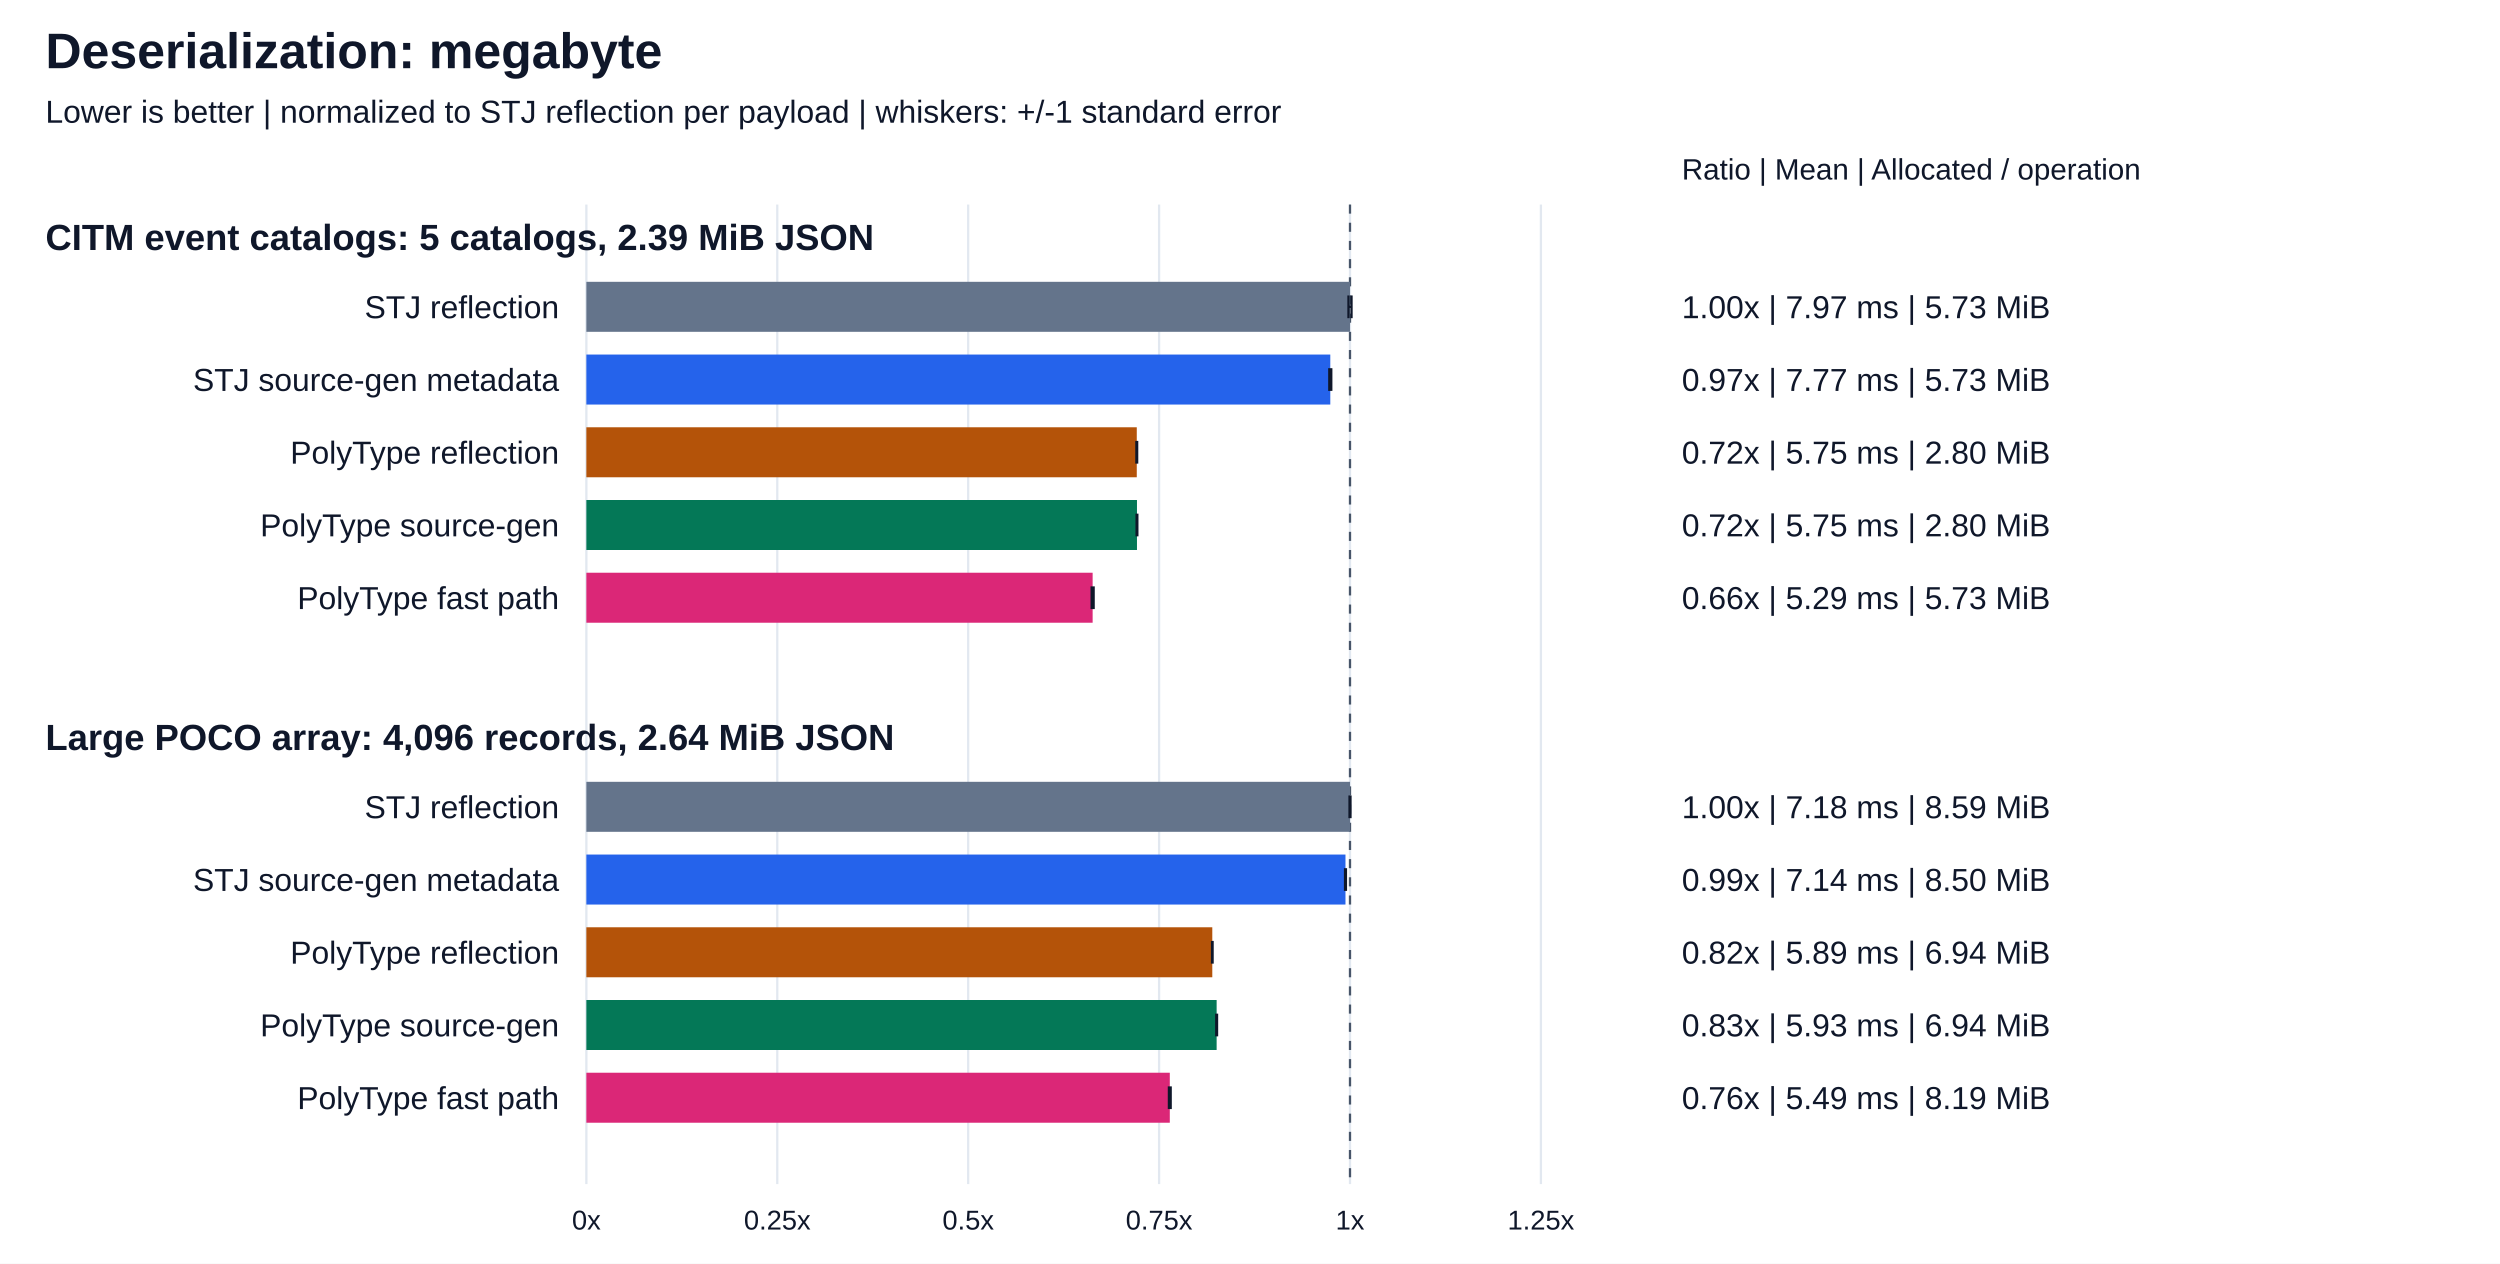
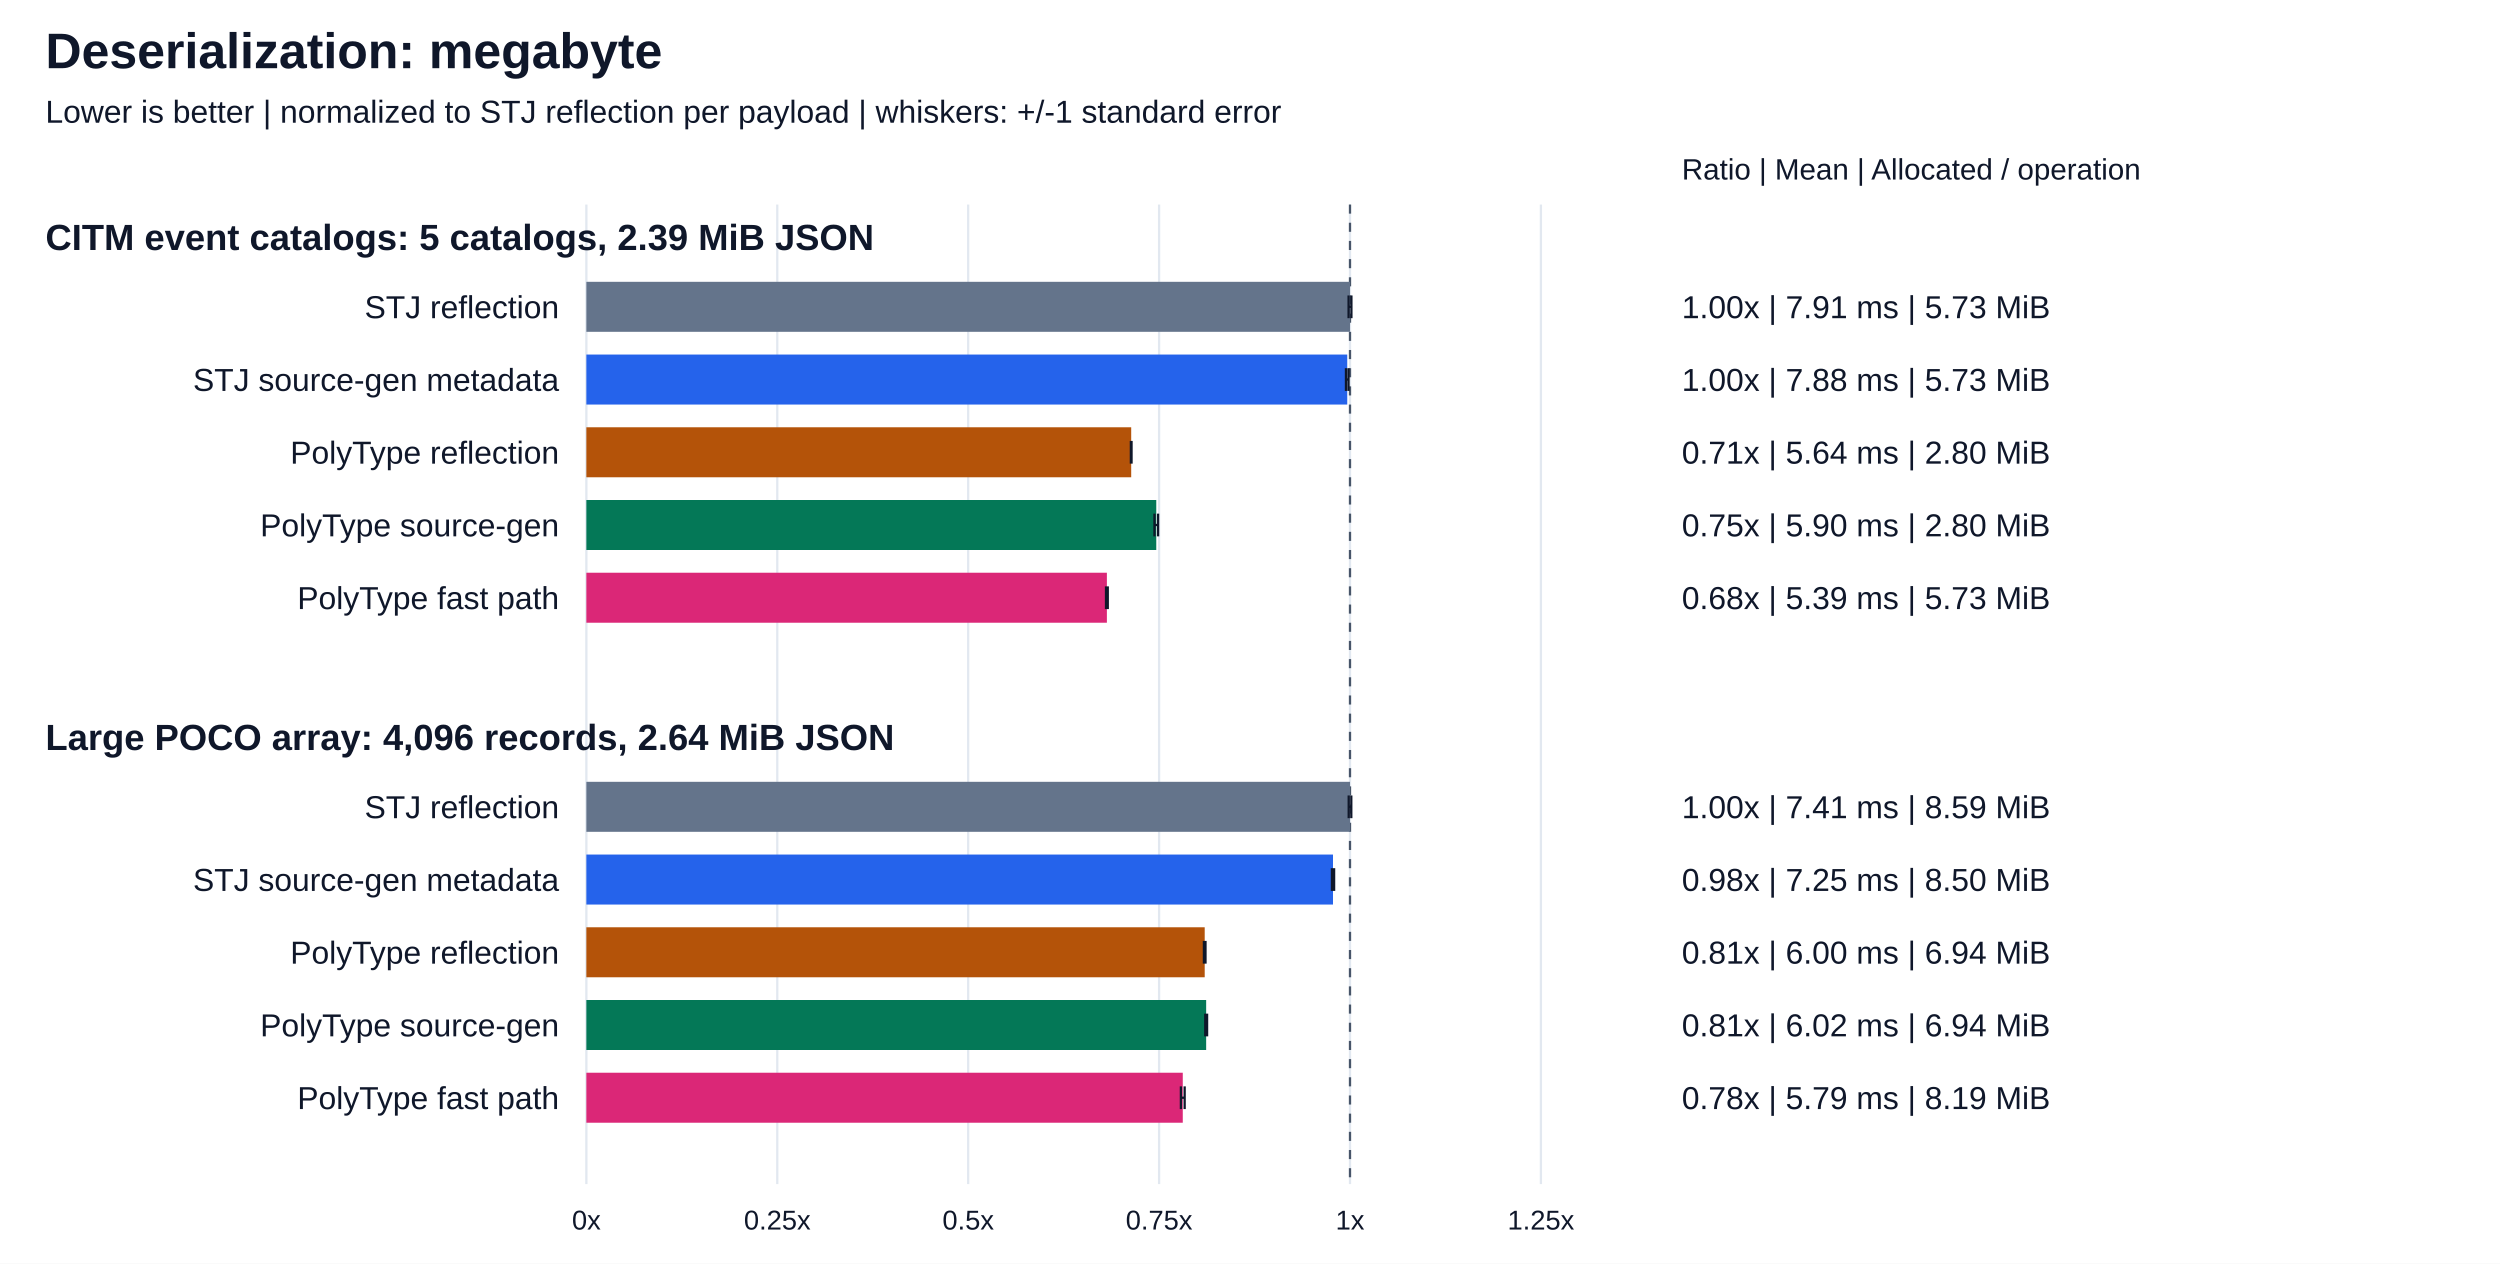
<svg xmlns="http://www.w3.org/2000/svg" width="1100" height="556" viewBox="0 0 1100 556" role="img" aria-labelledby="title desc">
  <rect width="100%" height="100%" fill="#ffffff" />
  <g font-family="Arial, sans-serif" font-size="14" fill="#0f172a">
    <text x="20" y="30" font-size="22" font-weight="bold">Deserialization: megabyte</text>
    <text x="20" y="54">Lower is better | normalized to STJ reflection per payload | whiskers: +/-1 standard error</text>
    <text x="740" y="79" font-size="13">Ratio | Mean | Allocated / operation</text>
    <line x1="258.00" y1="90" x2="258.00" y2="521" stroke="#e2e8f0" />
    <text x="258.00" y="541" text-anchor="middle" font-size="12">0x</text>
    <line x1="342.00" y1="90" x2="342.00" y2="521" stroke="#e2e8f0" />
    <text x="342.00" y="541" text-anchor="middle" font-size="12">0.25x</text>
    <line x1="426.00" y1="90" x2="426.00" y2="521" stroke="#e2e8f0" />
    <text x="426.00" y="541" text-anchor="middle" font-size="12">0.5x</text>
    <line x1="510.00" y1="90" x2="510.00" y2="521" stroke="#e2e8f0" />
    <text x="510.00" y="541" text-anchor="middle" font-size="12">0.75x</text>
    <line x1="594.00" y1="90" x2="594.00" y2="521" stroke="#e2e8f0" />
    <text x="594.00" y="541" text-anchor="middle" font-size="12">1x</text>
    <line x1="678.00" y1="90" x2="678.00" y2="521" stroke="#e2e8f0" />
    <text x="678.00" y="541" text-anchor="middle" font-size="12">1.25x</text>
    <line x1="594.00" y1="90" x2="594.00" y2="521" stroke="#475569" stroke-dasharray="4 4" />
    <text x="20" y="110" font-weight="bold" font-size="16">CITM event catalogs: 5 catalogs, 2.39 MiB JSON</text>
    <text x="246" y="140" text-anchor="end">STJ reflection</text>
    <rect x="258" y="124" width="336.00" height="22" fill="#64748b" />
-     <path d="M 593.33 135 H 594.67 M 593.33 130 V 140 M 594.67 130 V 140" stroke="#0f172a" fill="none" />
-     <text x="740" y="140">1.00x | 7.97 ms | 5.73 MiB</text>
+     <path d="M 593.38 135 H 594.62 M 593.38 130 V 140 M 594.62 130 V 140" stroke="#0f172a" fill="none" />
+     <text x="740" y="140">1.00x | 7.91 ms | 5.73 MiB</text>
    <text x="246" y="172" text-anchor="end">STJ source-gen metadata</text>
-     <rect x="258" y="156" width="327.33" height="22" fill="#2563eb" />
-     <path d="M 584.89 167 H 585.76 M 584.89 162 V 172 M 585.76 162 V 172" stroke="#0f172a" fill="none" />
-     <text x="740" y="172">0.97x | 7.77 ms | 5.73 MiB</text>
+     <rect x="258" y="156" width="334.79" height="22" fill="#2563eb" />
+     <path d="M 592.22 167 H 593.35 M 592.22 162 V 172 M 593.35 162 V 172" stroke="#0f172a" fill="none" />
+     <text x="740" y="172">1.00x | 7.88 ms | 5.73 MiB</text>
    <text x="246" y="204" text-anchor="end">PolyType reflection</text>
-     <rect x="258" y="188" width="242.18" height="22" fill="#b45309" />
-     <path d="M 500.01 199 H 500.35 M 500.01 194 V 204 M 500.35 194 V 204" stroke="#0f172a" fill="none" />
-     <text x="740" y="204">0.72x | 5.75 ms | 2.80 MiB</text>
+     <rect x="258" y="188" width="239.73" height="22" fill="#b45309" />
+     <path d="M 497.58 199 H 497.88 M 497.58 194 V 204 M 497.88 194 V 204" stroke="#0f172a" fill="none" />
+     <text x="740" y="204">0.71x | 5.64 ms | 2.80 MiB</text>
    <text x="246" y="236" text-anchor="end">PolyType source-gen</text>
-     <rect x="258" y="220" width="242.27" height="22" fill="#047857" />
-     <path d="M 500.10 231 H 500.43 M 500.10 226 V 236 M 500.43 226 V 236" stroke="#0f172a" fill="none" />
-     <text x="740" y="236">0.72x | 5.75 ms | 2.80 MiB</text>
+     <rect x="258" y="220" width="250.76" height="22" fill="#047857" />
+     <path d="M 507.96 231 H 509.56 M 507.96 226 V 236 M 509.56 226 V 236" stroke="#0f172a" fill="none" />
+     <text x="740" y="236">0.75x | 5.90 ms | 2.80 MiB</text>
    <text x="246" y="268" text-anchor="end">PolyType fast path</text>
-     <rect x="258" y="252" width="222.76" height="22" fill="#db2777" />
-     <path d="M 480.32 263 H 481.20 M 480.32 258 V 268 M 481.20 258 V 268" stroke="#0f172a" fill="none" />
-     <text x="740" y="268">0.66x | 5.29 ms | 5.73 MiB</text>
+     <rect x="258" y="252" width="229.03" height="22" fill="#db2777" />
+     <path d="M 486.64 263 H 487.42 M 486.64 258 V 268 M 487.42 258 V 268" stroke="#0f172a" fill="none" />
+     <text x="740" y="268">0.68x | 5.39 ms | 5.73 MiB</text>
    <text x="20" y="330" font-weight="bold" font-size="16">Large POCO array: 4,096 records, 2.64 MiB JSON</text>
    <text x="246" y="360" text-anchor="end">STJ reflection</text>
    <rect x="258" y="344" width="336.00" height="22" fill="#64748b" />
-     <path d="M 593.79 355 H 594.21 M 593.79 350 V 360 M 594.21 350 V 360" stroke="#0f172a" fill="none" />
-     <text x="740" y="360">1.00x | 7.18 ms | 8.59 MiB</text>
+     <path d="M 593.43 355 H 594.57 M 593.43 350 V 360 M 594.57 350 V 360" stroke="#0f172a" fill="none" />
+     <text x="740" y="360">1.00x | 7.41 ms | 8.59 MiB</text>
    <text x="246" y="392" text-anchor="end">STJ source-gen metadata</text>
-     <rect x="258" y="376" width="334.01" height="22" fill="#2563eb" />
-     <path d="M 591.81 387 H 592.21 M 591.81 382 V 392 M 592.21 382 V 392" stroke="#0f172a" fill="none" />
-     <text x="740" y="392">0.99x | 7.14 ms | 8.50 MiB</text>
+     <rect x="258" y="376" width="328.52" height="22" fill="#2563eb" />
+     <path d="M 586.04 387 H 587.01 M 586.04 382 V 392 M 587.01 382 V 392" stroke="#0f172a" fill="none" />
+     <text x="740" y="392">0.98x | 7.25 ms | 8.50 MiB</text>
    <text x="246" y="424" text-anchor="end">PolyType reflection</text>
-     <rect x="258" y="408" width="275.41" height="22" fill="#b45309" />
-     <path d="M 533.29 419 H 533.54 M 533.29 414 V 424 M 533.54 414 V 424" stroke="#0f172a" fill="none" />
-     <text x="740" y="424">0.82x | 5.89 ms | 6.94 MiB</text>
+     <rect x="258" y="408" width="272.07" height="22" fill="#b45309" />
+     <path d="M 529.72 419 H 530.42 M 529.72 414 V 424 M 530.42 414 V 424" stroke="#0f172a" fill="none" />
+     <text x="740" y="424">0.81x | 6.00 ms | 6.94 MiB</text>
    <text x="246" y="456" text-anchor="end">PolyType source-gen</text>
-     <rect x="258" y="440" width="277.32" height="22" fill="#047857" />
-     <path d="M 535.15 451 H 535.50 M 535.15 446 V 456 M 535.50 446 V 456" stroke="#0f172a" fill="none" />
-     <text x="740" y="456">0.83x | 5.93 ms | 6.94 MiB</text>
+     <rect x="258" y="440" width="272.71" height="22" fill="#047857" />
+     <path d="M 530.31 451 H 531.12 M 530.31 446 V 456 M 531.12 446 V 456" stroke="#0f172a" fill="none" />
+     <text x="740" y="456">0.81x | 6.02 ms | 6.94 MiB</text>
    <text x="246" y="488" text-anchor="end">PolyType fast path</text>
-     <rect x="258" y="472" width="256.71" height="22" fill="#db2777" />
-     <path d="M 514.32 483 H 515.10 M 514.32 478 V 488 M 515.10 478 V 488" stroke="#0f172a" fill="none" />
-     <text x="740" y="488">0.76x | 5.49 ms | 8.19 MiB</text>
+     <rect x="258" y="472" width="262.42" height="22" fill="#db2777" />
+     <path d="M 519.59 483 H 521.25 M 519.59 478 V 488 M 521.25 478 V 488" stroke="#0f172a" fill="none" />
+     <text x="740" y="488">0.78x | 5.79 ms | 8.19 MiB</text>
  </g>
</svg>
